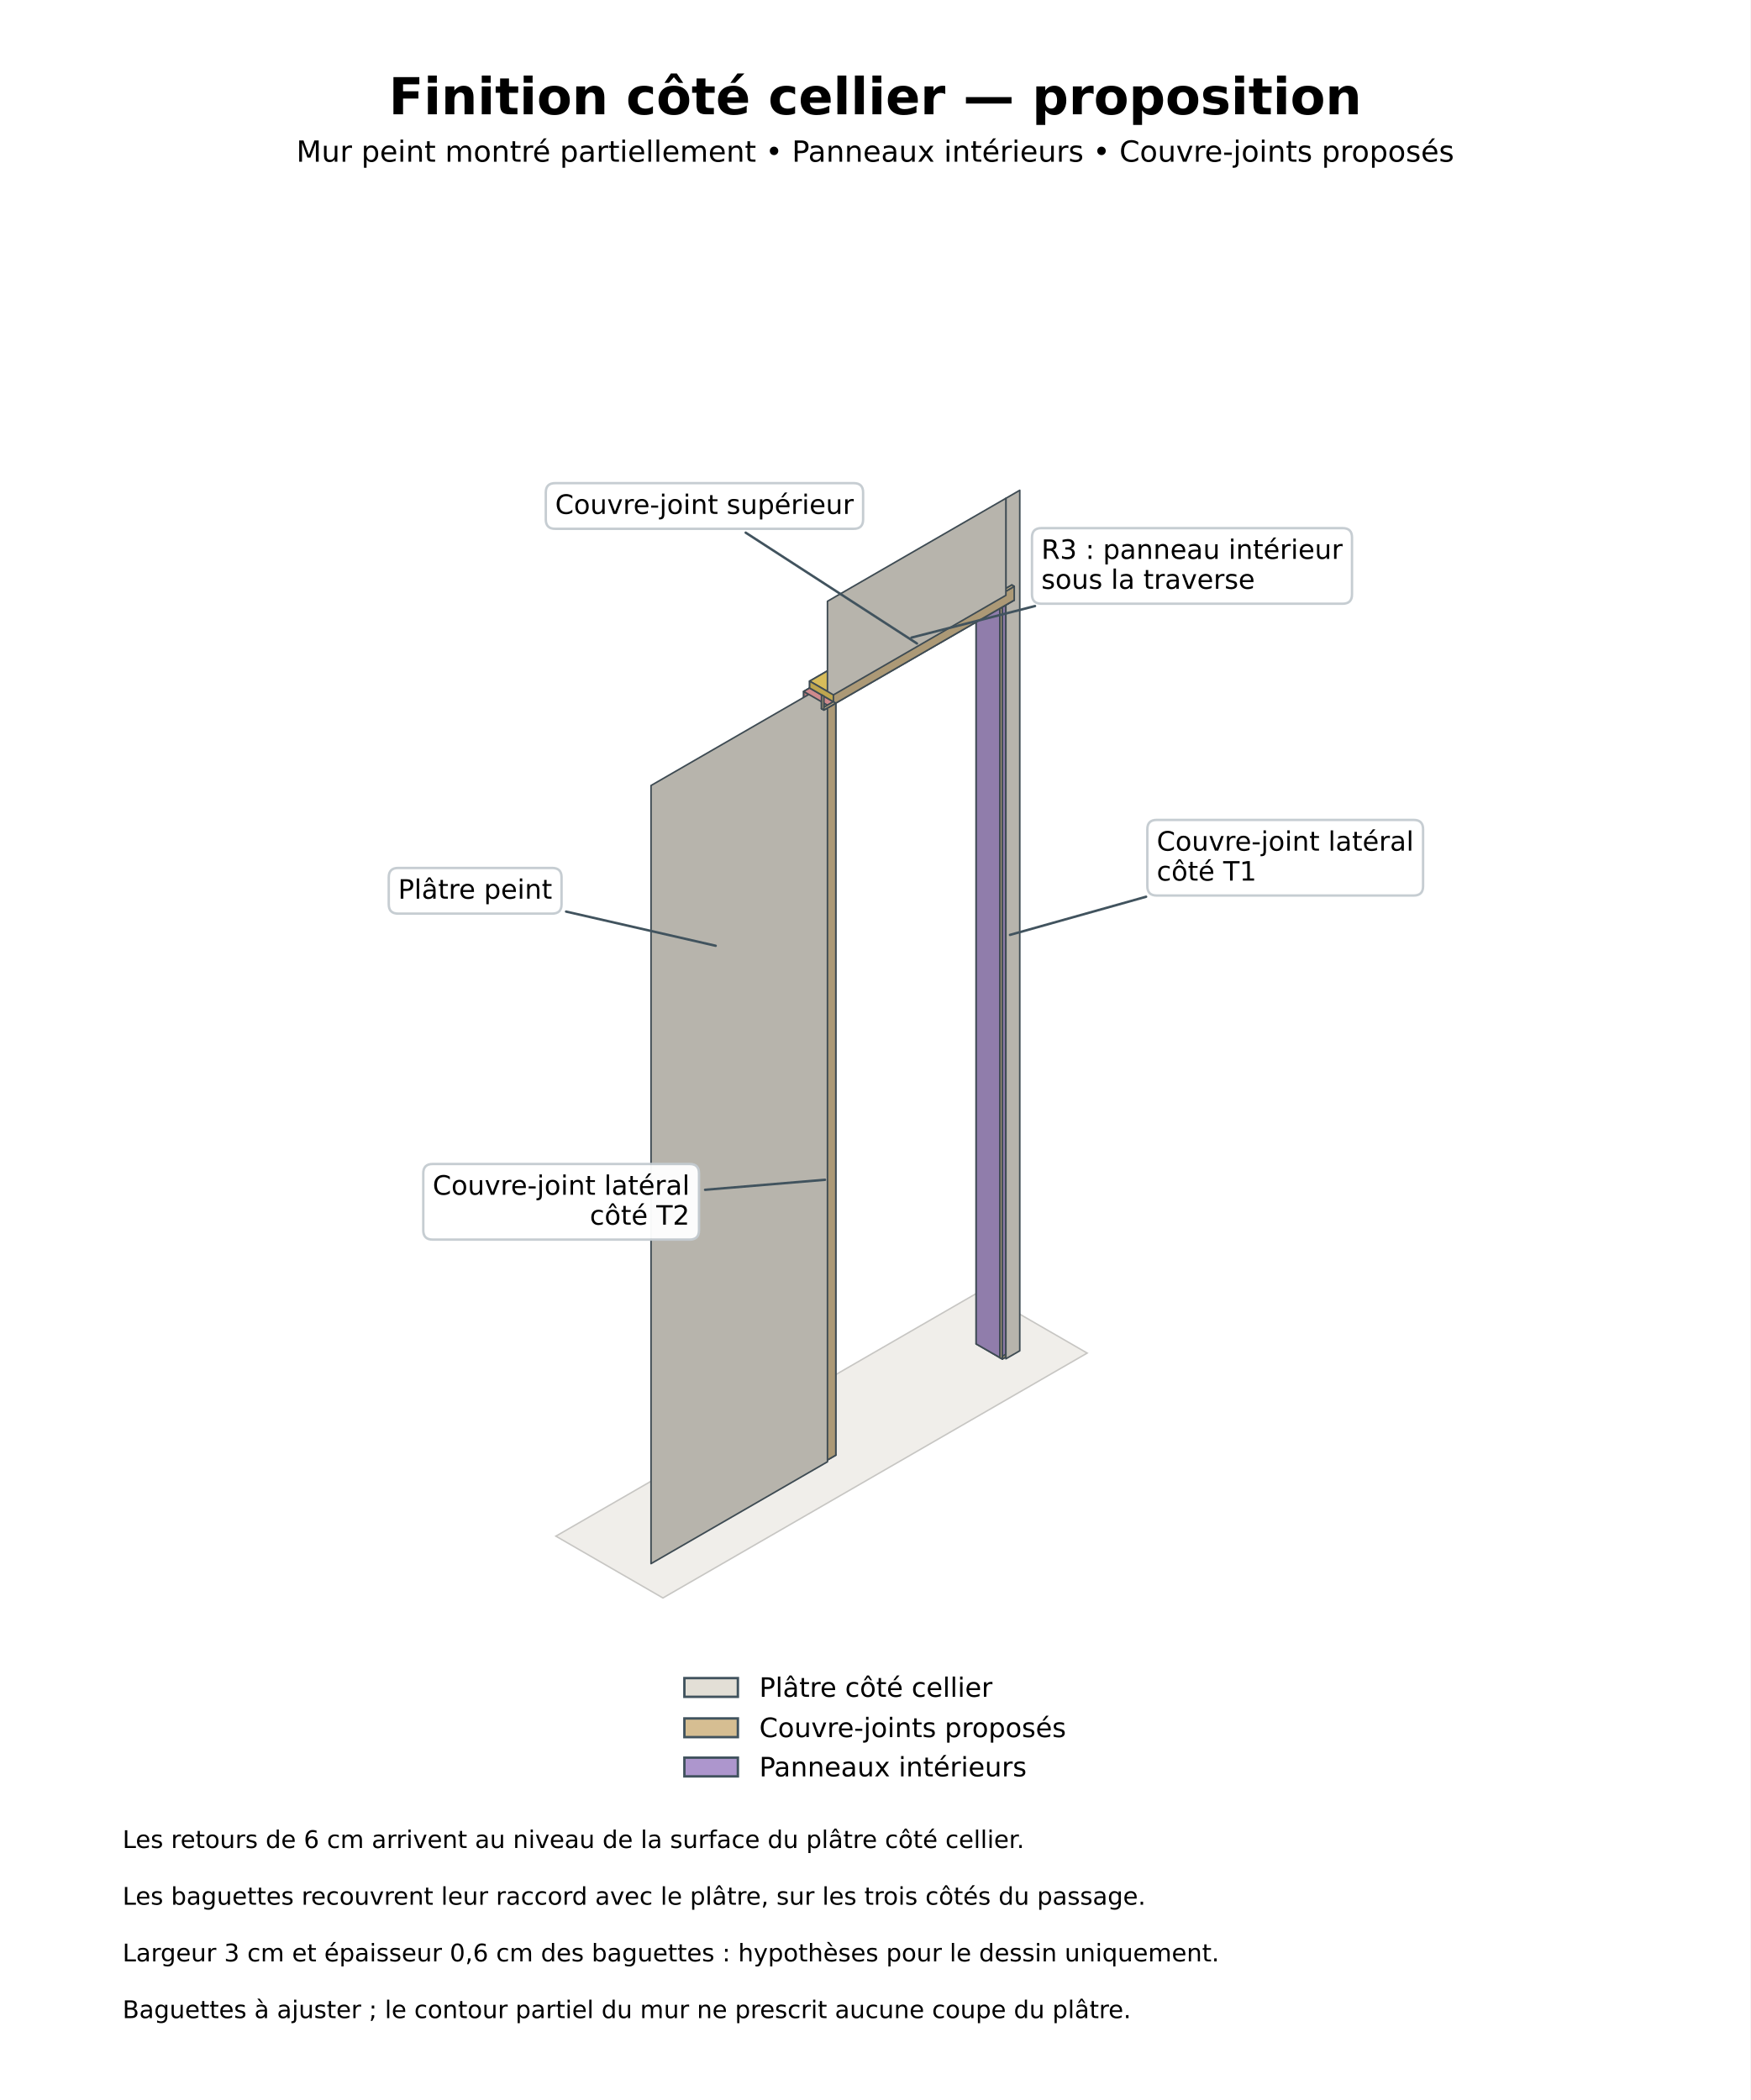
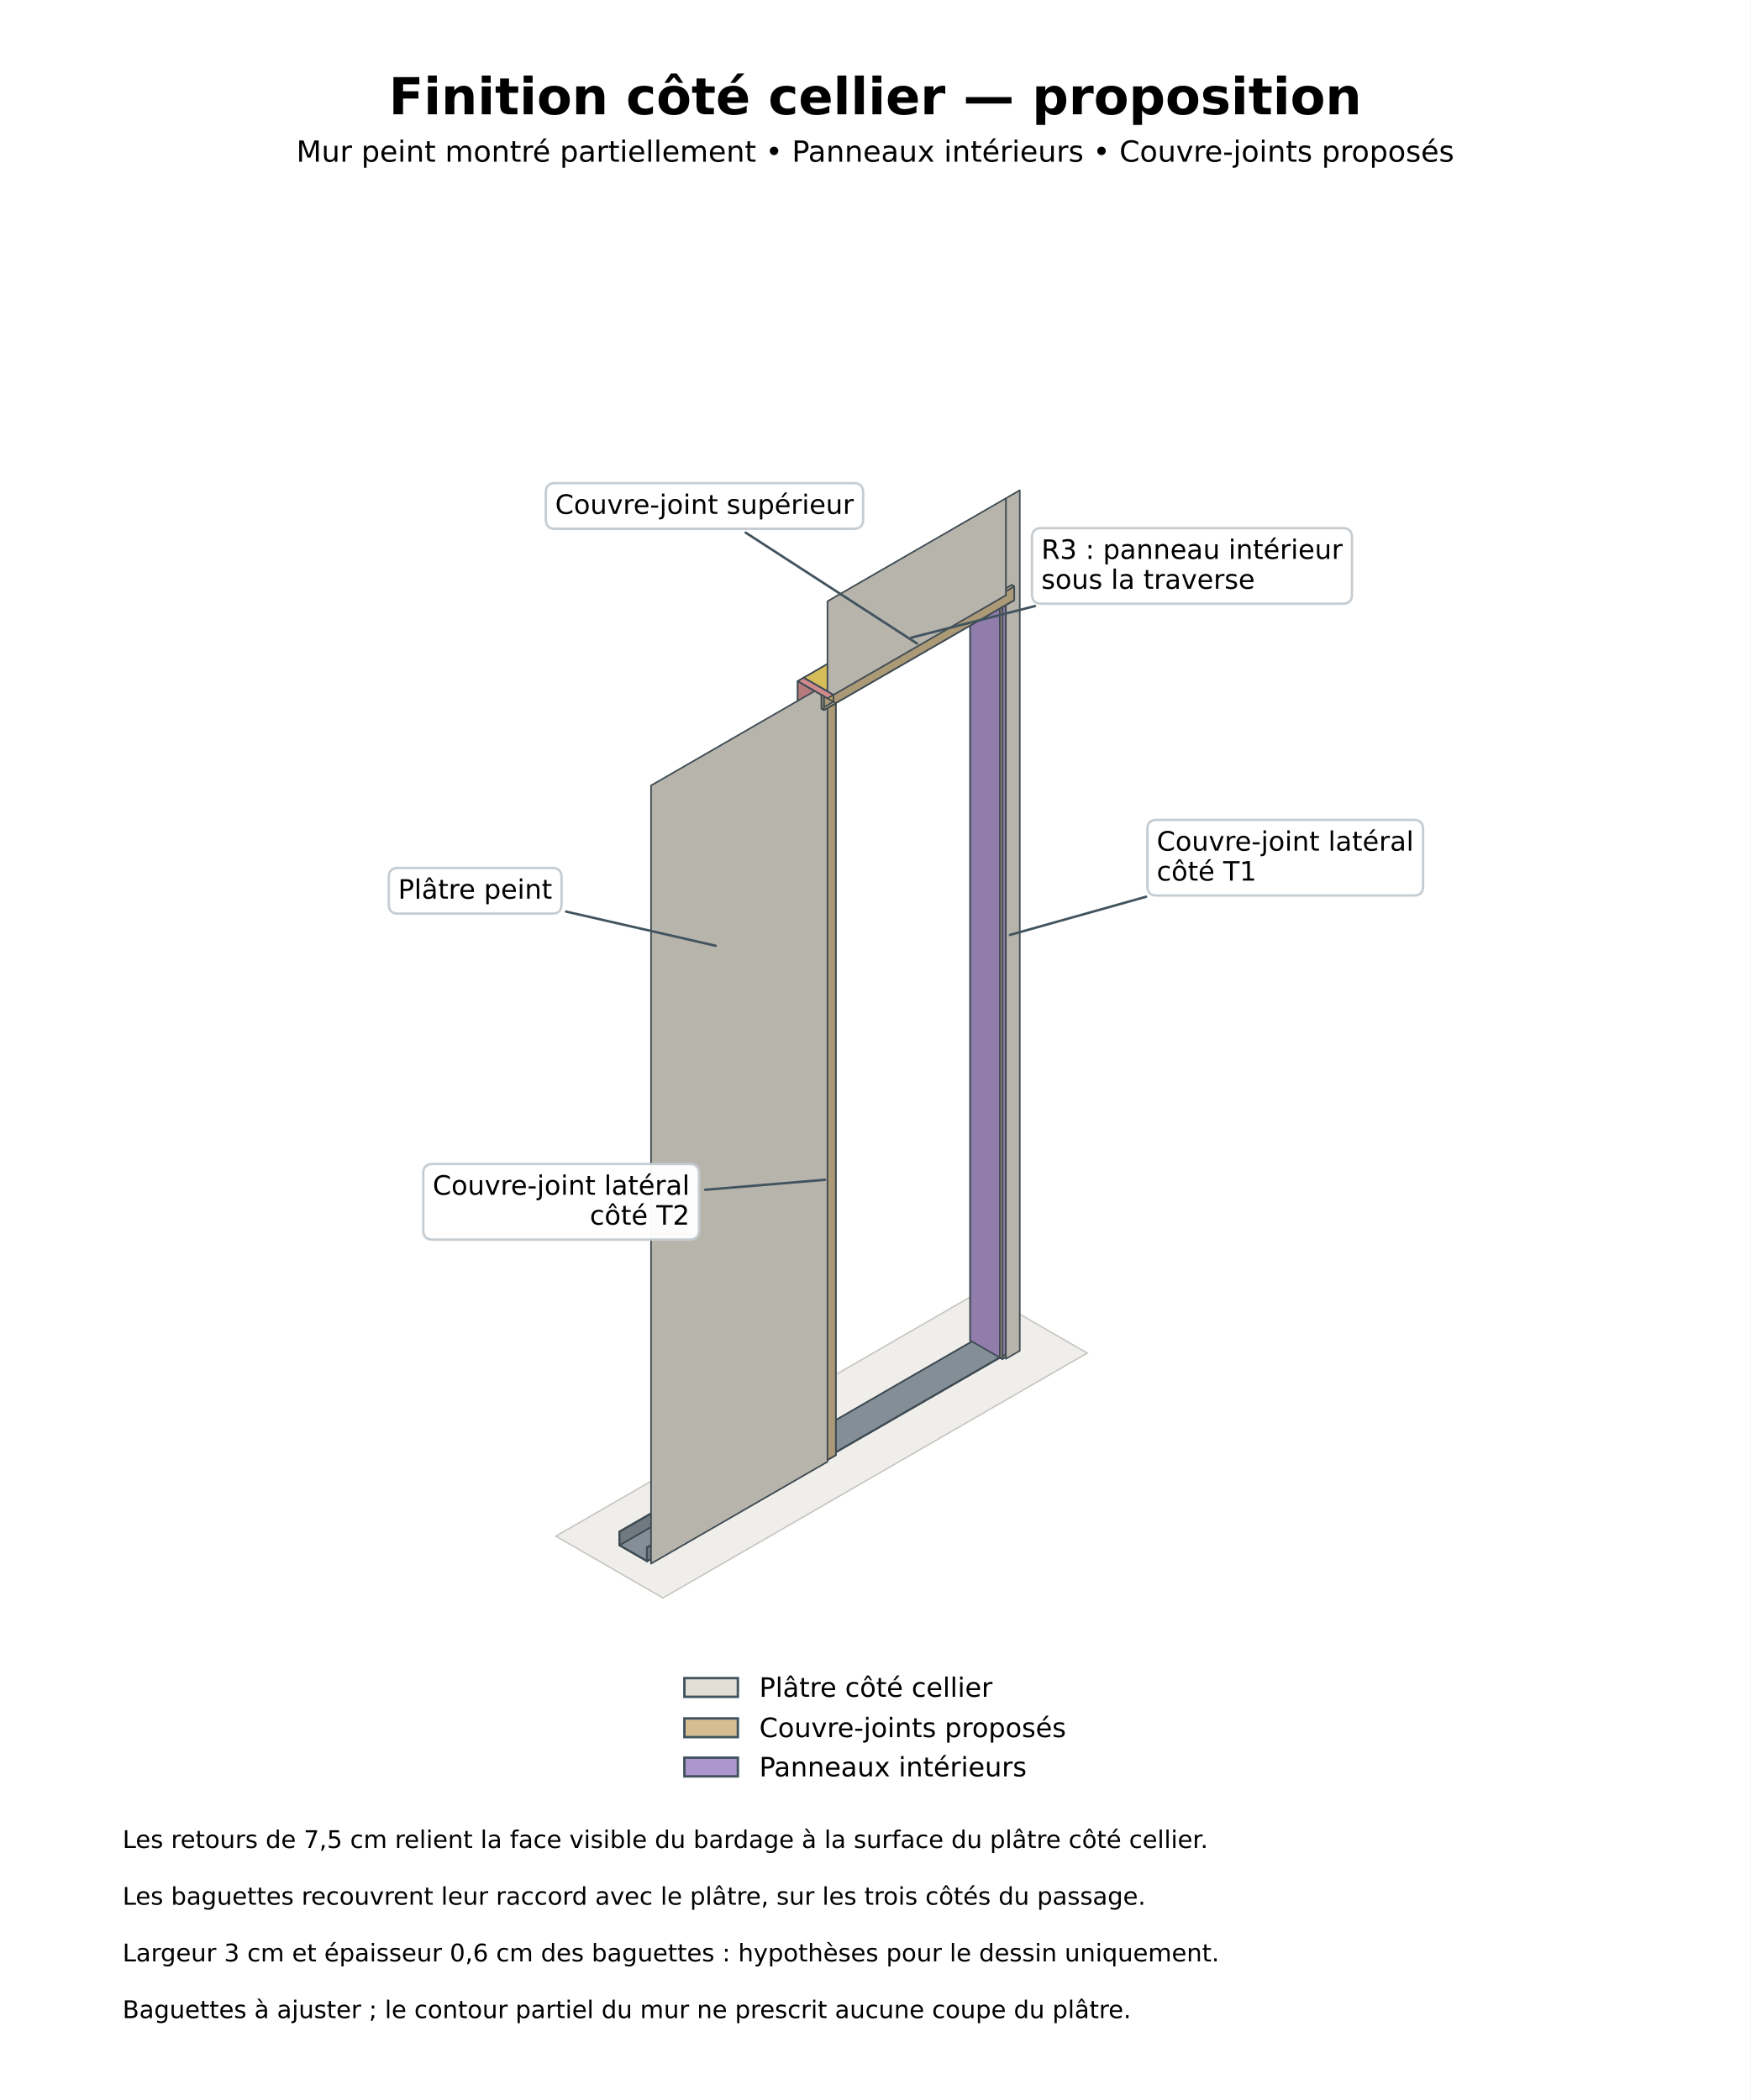
<svg xmlns="http://www.w3.org/2000/svg" width="720pt" height="864pt" viewBox="0 0 720 864" version="1.1">
  <defs>
    <style type="text/css">*{stroke-linejoin: round; stroke-linecap: butt}</style>
  </defs>
  <g id="figure_1">
    <g id="patch_1">
      <path d="M 0 864 L 720 864 L 720 0 L 0 0 z " style="fill: #ffffff" />
    </g>
    <g id="axes_1">
      <g id="patch_2">
-         <path d="M 228.641 632.023 L 272.675 657.446 L 447.182 556.695 L 403.147 531.272 z " clip-path="url(#paacd6c13da)" style="fill: #f0eeea; stroke: #c7c6c3; stroke-width: 0.6; stroke-linejoin: miter" />
+         <path d="M 228.641 632.023 L 272.675 657.446 L 447.182 556.695 L 403.147 531.272 z " clip-path="url(#p1d350a8603)" style="fill: #f0eeea; stroke: #c7c6c3; stroke-width: 0.6; stroke-linejoin: miter" />
      </g>
      <g id="patch_3">
-         <path d="M 401.516 552.929 L 403.963 551.516 L 413.748 557.166 L 411.302 558.578 z " clip-path="url(#paacd6c13da)" style="fill: #a48ec2; stroke: #3e4b53; stroke-width: 0.65" />
+         <path d="M 406.409 548.108 L 406.409 542.571 L 406.507 542.627 L 406.507 548.164 z " clip-path="url(#p1d350a8603)" style="fill: #757d85; stroke: #3e4b53; stroke-width: 0.65" />
      </g>
      <g id="patch_4">
-         <path d="M 411.302 558.578 L 416.194 555.753 L 417.173 556.318 L 412.28 559.143 z " clip-path="url(#paacd6c13da)" style="fill: #cab48a; stroke: #3e4b53; stroke-width: 0.65" />
+         <path d="M 400.701 551.403 L 406.409 548.108 L 406.507 548.164 L 400.799 551.46 z " clip-path="url(#p1d350a8603)" style="fill: #848e96; stroke: #3e4b53; stroke-width: 0.65" />
      </g>
      <g id="patch_5">
-         <path d="M 330.572 593.888 L 333.019 592.476 L 342.804 598.125 L 340.358 599.538 z " clip-path="url(#paacd6c13da)" style="fill: #cf8a8d; stroke: #3e4b53; stroke-width: 0.65" />
+         <path d="M 400.701 551.403 L 406.409 548.108 L 406.409 542.571 L 400.701 545.867 z " clip-path="url(#p1d350a8603)" style="fill: #717980; stroke: #3e4b53; stroke-width: 0.65" />
      </g>
      <g id="patch_6">
-         <path d="M 337.911 600.95 L 342.804 598.125 L 343.783 598.69 L 338.89 601.515 z " clip-path="url(#paacd6c13da)" style="fill: #cab48a; stroke: #3e4b53; stroke-width: 0.65" />
+         <path d="M 400.799 545.923 L 406.507 542.627 L 406.507 548.164 L 400.799 551.46 z " clip-path="url(#p1d350a8603)" style="fill: #717980; stroke: #3e4b53; stroke-width: 0.65" />
      </g>
      <g id="patch_7">
-         <path d="M 401.516 552.929 L 403.963 551.516 L 403.963 242.106 L 401.516 243.519 z " clip-path="url(#paacd6c13da)" style="fill: #8b79a5; stroke: #3e4b53; stroke-width: 0.65" />
+         <path d="M 406.409 548.221 L 406.409 548.108 L 417.825 554.699 L 417.825 554.812 z " clip-path="url(#p1d350a8603)" style="fill: #757d85; stroke: #3e4b53; stroke-width: 0.65" />
      </g>
      <g id="patch_8">
-         <path d="M 403.963 551.516 L 403.963 242.106 L 413.748 247.756 L 413.748 557.166 z " clip-path="url(#paacd6c13da)" style="fill: #907dab; stroke: #3e4b53; stroke-width: 0.65" />
+         <path d="M 406.409 542.571 L 400.701 545.867 L 400.799 545.923 L 406.507 542.627 z " clip-path="url(#p1d350a8603)" style="fill: #848e96; stroke: #3e4b53; stroke-width: 0.65" />
      </g>
      <g id="patch_9">
-         <path d="M 401.516 243.519 L 401.516 552.929 L 411.302 558.578 L 411.302 249.168 z " clip-path="url(#paacd6c13da)" style="fill: #907dab; stroke: #3e4b53; stroke-width: 0.65" />
+         <path d="M 400.701 545.867 L 400.701 551.403 L 400.799 551.46 L 400.799 545.923 z " clip-path="url(#p1d350a8603)" style="fill: #757d85; stroke: #3e4b53; stroke-width: 0.65" />
      </g>
      <g id="patch_10">
-         <path d="M 416.194 555.753 L 416.194 246.343 L 417.173 246.908 L 417.173 556.318 z " clip-path="url(#paacd6c13da)" style="fill: #b39f7a; stroke: #3e4b53; stroke-width: 0.65" />
+         <path d="M 417.728 554.642 L 417.728 549.106 L 417.825 549.162 L 417.825 554.699 z " clip-path="url(#p1d350a8603)" style="fill: #757d85; stroke: #3e4b53; stroke-width: 0.65" />
      </g>
      <g id="patch_11">
-         <path d="M 411.302 558.578 L 416.194 555.753 L 416.194 246.343 L 411.302 249.168 z " clip-path="url(#paacd6c13da)" style="fill: #ac9976; stroke: #3e4b53; stroke-width: 0.65" />
+         <path d="M 412.019 557.938 L 417.728 554.642 L 417.825 554.699 L 412.117 557.994 z " clip-path="url(#p1d350a8603)" style="fill: #848e96; stroke: #3e4b53; stroke-width: 0.65" />
      </g>
      <g id="patch_12">
-         <path d="M 412.28 249.733 L 417.173 246.908 L 417.173 556.318 L 412.28 559.143 z " clip-path="url(#paacd6c13da)" style="fill: #ac9976; stroke: #3e4b53; stroke-width: 0.65" />
+         <path d="M 399.07 551.516 L 401.516 550.104 L 413.748 557.166 L 411.302 558.578 z " clip-path="url(#p1d350a8603)" style="fill: #a48ec2; stroke: #3e4b53; stroke-width: 0.65" />
      </g>
      <g id="patch_13">
-         <path d="M 411.302 249.168 L 413.748 247.756 L 413.748 557.166 L 411.302 558.578 z " clip-path="url(#paacd6c13da)" style="fill: #8b79a5; stroke: #3e4b53; stroke-width: 0.65" />
+         <path d="M 412.019 557.938 L 417.728 554.642 L 417.728 549.106 L 412.019 552.401 z " clip-path="url(#p1d350a8603)" style="fill: #717980; stroke: #3e4b53; stroke-width: 0.65" />
      </g>
      <g id="patch_14">
-         <path d="M 411.302 249.168 L 411.302 558.578 L 412.28 559.143 L 412.28 249.733 z " clip-path="url(#paacd6c13da)" style="fill: #b39f7a; stroke: #3e4b53; stroke-width: 0.65" />
+         <path d="M 412.117 552.458 L 417.825 549.162 L 417.825 554.699 L 412.117 557.994 z " clip-path="url(#p1d350a8603)" style="fill: #717980; stroke: #3e4b53; stroke-width: 0.65" />
      </g>
      <g id="patch_15">
-         <path d="M 413.748 559.049 L 419.456 555.753 L 419.456 201.712 L 413.748 205.007 z " clip-path="url(#paacd6c13da)" style="fill: #b7b4ac; stroke: #3e4b53; stroke-width: 0.65" />
+         <path d="M 397.887 558.536 L 397.439 558.502 L 397.439 558.05 L 397.887 558.084 z " clip-path="url(#p1d350a8603)" style="fill: #363c43; stroke: #3e4b53; stroke-width: 0.65" />
      </g>
      <g id="patch_16">
-         <path d="M 330.572 593.888 L 333.019 592.476 L 333.019 283.066 L 330.572 284.478 z " clip-path="url(#paacd6c13da)" style="fill: #b07678; stroke: #3e4b53; stroke-width: 0.65" />
+         <path d="M 397.439 558.502 L 396.991 558.536 L 396.991 558.084 L 397.439 558.05 z " clip-path="url(#p1d350a8603)" style="fill: #32393f; stroke: #3e4b53; stroke-width: 0.65" />
      </g>
      <g id="patch_17">
-         <path d="M 333.019 592.476 L 333.019 283.066 L 342.804 288.715 L 342.804 598.125 z " clip-path="url(#paacd6c13da)" style="fill: #b77a7c; stroke: #3e4b53; stroke-width: 0.65" />
+         <path d="M 398.304 558.636 L 397.887 558.536 L 397.887 558.084 L 398.304 558.184 z " clip-path="url(#p1d350a8603)" style="fill: #384047; stroke: #3e4b53; stroke-width: 0.65" />
      </g>
      <g id="patch_18">
-         <path d="M 330.572 284.478 L 330.572 593.888 L 340.358 599.538 L 340.358 290.128 z " clip-path="url(#paacd6c13da)" style="fill: #b77a7c; stroke: #3e4b53; stroke-width: 0.65" />
+         <path d="M 396.991 558.536 L 396.574 558.636 L 396.574 558.184 L 396.991 558.084 z " clip-path="url(#p1d350a8603)" style="fill: #363c43; stroke: #3e4b53; stroke-width: 0.65" />
      </g>
      <g id="patch_19">
-         <path d="M 342.804 598.125 L 342.804 288.715 L 343.783 289.28 L 343.783 598.69 z " clip-path="url(#paacd6c13da)" style="fill: #b39f7a; stroke: #3e4b53; stroke-width: 0.65" />
+         <path d="M 398.662 558.795 L 398.304 558.636 L 398.304 558.184 L 398.662 558.343 z " clip-path="url(#p1d350a8603)" style="fill: #3b424a; stroke: #3e4b53; stroke-width: 0.65" />
      </g>
      <g id="patch_20">
-         <path d="M 340.358 290.128 L 342.804 288.715 L 342.804 598.125 L 340.358 599.538 z " clip-path="url(#paacd6c13da)" style="fill: #b07678; stroke: #3e4b53; stroke-width: 0.65" />
+         <path d="M 396.574 558.636 L 396.216 558.795 L 396.216 558.343 L 396.574 558.184 z " clip-path="url(#p1d350a8603)" style="fill: #394047; stroke: #3e4b53; stroke-width: 0.65" />
      </g>
      <g id="patch_21">
-         <path d="M 337.911 600.95 L 342.804 598.125 L 342.804 288.715 L 337.911 291.54 z " clip-path="url(#paacd6c13da)" style="fill: #ac9976; stroke: #3e4b53; stroke-width: 0.65" />
+         <path d="M 396.216 558.795 L 395.941 559.002 L 395.941 558.55 L 396.216 558.343 z " clip-path="url(#p1d350a8603)" style="fill: #3b434a; stroke: #3e4b53; stroke-width: 0.65" />
      </g>
      <g id="patch_22">
-         <path d="M 338.89 292.105 L 343.783 289.28 L 343.783 598.69 L 338.89 601.515 z " clip-path="url(#paacd6c13da)" style="fill: #ac9976; stroke: #3e4b53; stroke-width: 0.65" />
+         <path d="M 398.937 559.002 L 398.662 558.795 L 398.662 558.343 L 398.937 558.55 z " clip-path="url(#p1d350a8603)" style="fill: #3d454c; stroke: #3e4b53; stroke-width: 0.65" />
      </g>
      <g id="patch_23">
-         <path d="M 337.911 291.54 L 337.911 600.95 L 338.89 601.515 L 338.89 292.105 z " clip-path="url(#paacd6c13da)" style="fill: #b39f7a; stroke: #3e4b53; stroke-width: 0.65" />
+         <path d="M 417.728 549.106 L 412.019 552.401 L 412.117 552.458 L 417.825 549.162 z " clip-path="url(#p1d350a8603)" style="fill: #848e96; stroke: #3e4b53; stroke-width: 0.65" />
      </g>
      <g id="patch_24">
-         <path d="M 267.783 643.322 L 340.358 601.421 L 340.358 281.277 L 267.783 323.178 z " clip-path="url(#paacd6c13da)" style="fill: #b7b4ac; stroke: #3e4b53; stroke-width: 0.65" />
+         <path d="M 395.941 559.002 L 395.768 559.242 L 395.768 558.79 L 395.941 558.55 z " clip-path="url(#p1d350a8603)" style="fill: #3d454c; stroke: #3e4b53; stroke-width: 0.65" />
      </g>
      <g id="patch_25">
-         <path d="M 403.963 242.106 L 401.516 243.519 L 411.302 249.168 L 413.748 247.756 z " clip-path="url(#paacd6c13da)" style="fill: #a48ec2; stroke: #3e4b53; stroke-width: 0.65" />
+         <path d="M 399.11 559.242 L 398.937 559.002 L 398.937 558.55 L 399.11 558.79 z " clip-path="url(#p1d350a8603)" style="fill: #3e464e; stroke: #3e4b53; stroke-width: 0.65" />
      </g>
      <g id="patch_26">
-         <path d="M 401.516 243.519 L 401.516 240.694 L 411.302 246.343 L 411.302 249.168 z " clip-path="url(#paacd6c13da)" style="fill: #bea64f; stroke: #3e4b53; stroke-width: 0.65" />
+         <path d="M 412.019 552.401 L 412.019 557.938 L 412.117 557.994 L 412.117 552.458 z " clip-path="url(#p1d350a8603)" style="fill: #757d85; stroke: #3e4b53; stroke-width: 0.65" />
      </g>
      <g id="patch_27">
-         <path d="M 416.194 246.343 L 411.302 249.168 L 412.28 249.733 L 417.173 246.908 z " clip-path="url(#paacd6c13da)" style="fill: #cab48a; stroke: #3e4b53; stroke-width: 0.65" />
+         <path d="M 395.768 559.242 L 395.709 559.501 L 395.709 559.049 L 395.768 558.79 z " clip-path="url(#p1d350a8603)" style="fill: #3e464e; stroke: #3e4b53; stroke-width: 0.65" />
      </g>
      <g id="patch_28">
-         <path d="M 416.194 246.343 L 416.194 240.694 L 417.173 241.259 L 417.173 246.908 z " clip-path="url(#paacd6c13da)" style="fill: #b39f7a; stroke: #3e4b53; stroke-width: 0.65" />
+         <path d="M 399.169 559.501 L 399.11 559.242 L 399.11 558.79 L 399.169 559.049 z " clip-path="url(#p1d350a8603)" style="fill: #3f474e; stroke: #3e4b53; stroke-width: 0.65" />
      </g>
      <g id="patch_29">
-         <path d="M 333.019 283.066 L 401.516 243.519 L 401.516 240.694 L 333.019 280.241 z " clip-path="url(#paacd6c13da)" style="fill: #b7a04c; stroke: #3e4b53; stroke-width: 0.65" />
+         <path d="M 398.304 560.366 L 397.887 560.466 L 397.439 560.5 L 396.991 560.466 L 396.574 560.366 L 396.216 560.207 L 395.941 560 L 395.768 559.759 L 395.709 559.501 L 395.768 559.242 L 395.941 559.002 L 396.216 558.795 L 396.574 558.636 L 396.991 558.536 L 397.439 558.502 L 397.887 558.536 L 398.304 558.636 L 398.662 558.795 L 398.937 559.002 L 399.11 559.242 L 399.169 559.501 L 399.11 559.759 L 398.937 560 L 398.662 560.207 z " clip-path="url(#p1d350a8603)" style="fill: #444d55; stroke: #3e4b53; stroke-width: 0.65" />
      </g>
      <g id="patch_30">
-         <path d="M 333.019 283.066 L 401.516 243.519 L 411.302 249.168 L 342.804 288.715 z " clip-path="url(#paacd6c13da)" style="fill: #d7bc5a; stroke: #3e4b53; stroke-width: 0.65" />
+         <path d="M 398.662 559.755 L 398.937 559.548 L 399.11 559.307 L 399.169 559.049 L 399.11 558.79 L 398.937 558.55 L 398.662 558.343 L 398.304 558.184 L 397.887 558.084 L 397.439 558.05 L 396.991 558.084 L 396.574 558.184 L 396.216 558.343 L 395.941 558.55 L 395.768 558.79 L 395.709 559.049 L 395.768 559.307 L 395.941 559.548 L 396.216 559.755 L 396.574 559.914 L 396.991 560.014 L 397.439 560.048 L 397.887 560.014 L 398.304 559.914 z " clip-path="url(#p1d350a8603)" style="fill: #444d55; stroke: #3e4b53; stroke-width: 0.65" />
      </g>
      <g id="patch_31">
-         <path d="M 401.516 240.694 L 333.019 280.241 L 342.804 285.891 L 411.302 246.343 z " clip-path="url(#paacd6c13da)" style="fill: #d7bc5a; stroke: #3e4b53; stroke-width: 0.65" />
+         <path d="M 395.709 559.501 L 395.768 559.759 L 395.768 559.307 L 395.709 559.049 z " clip-path="url(#p1d350a8603)" style="fill: #3f474e; stroke: #3e4b53; stroke-width: 0.65" />
      </g>
      <g id="patch_32">
-         <path d="M 337.911 291.54 L 416.194 246.343 L 417.173 246.908 L 338.89 292.105 z " clip-path="url(#paacd6c13da)" style="fill: #cab48a; stroke: #3e4b53; stroke-width: 0.65" />
+         <path d="M 399.11 559.759 L 399.169 559.501 L 399.169 559.049 L 399.11 559.307 z " clip-path="url(#p1d350a8603)" style="fill: #3e464e; stroke: #3e4b53; stroke-width: 0.65" />
      </g>
      <g id="patch_33">
-         <path d="M 342.804 285.891 L 411.302 246.343 L 411.302 249.168 L 342.804 288.715 z " clip-path="url(#paacd6c13da)" style="fill: #b7a04c; stroke: #3e4b53; stroke-width: 0.65" />
+         <path d="M 395.768 559.759 L 395.941 560 L 395.941 559.548 L 395.768 559.307 z " clip-path="url(#p1d350a8603)" style="fill: #3e464e; stroke: #3e4b53; stroke-width: 0.65" />
      </g>
      <g id="patch_34">
-         <path d="M 337.911 291.54 L 416.194 246.343 L 416.194 240.694 L 337.911 285.891 z " clip-path="url(#paacd6c13da)" style="fill: #ac9976; stroke: #3e4b53; stroke-width: 0.65" />
+         <path d="M 398.937 560 L 399.11 559.759 L 399.11 559.307 L 398.937 559.548 z " clip-path="url(#p1d350a8603)" style="fill: #3d454c; stroke: #3e4b53; stroke-width: 0.65" />
      </g>
      <g id="patch_35">
-         <path d="M 338.89 286.456 L 417.173 241.259 L 417.173 246.908 L 338.89 292.105 z " clip-path="url(#paacd6c13da)" style="fill: #ac9976; stroke: #3e4b53; stroke-width: 0.65" />
+         <path d="M 411.302 558.578 L 416.194 555.753 L 417.173 556.318 L 412.28 559.143 z " clip-path="url(#p1d350a8603)" style="fill: #cab48a; stroke: #3e4b53; stroke-width: 0.65" />
      </g>
      <g id="patch_36">
-         <path d="M 416.194 240.694 L 337.911 285.891 L 338.89 286.456 L 417.173 241.259 z " clip-path="url(#paacd6c13da)" style="fill: #cab48a; stroke: #3e4b53; stroke-width: 0.65" />
+         <path d="M 398.662 560.207 L 398.937 560 L 398.937 559.548 L 398.662 559.755 z " clip-path="url(#p1d350a8603)" style="fill: #3b434a; stroke: #3e4b53; stroke-width: 0.65" />
      </g>
      <g id="patch_37">
-         <path d="M 340.358 287.303 L 413.748 244.931 L 413.748 205.007 L 340.358 247.379 z " clip-path="url(#paacd6c13da)" style="fill: #b7b4ac; stroke: #3e4b53; stroke-width: 0.65" />
+         <path d="M 395.941 560 L 396.216 560.207 L 396.216 559.755 L 395.941 559.548 z " clip-path="url(#p1d350a8603)" style="fill: #3d454c; stroke: #3e4b53; stroke-width: 0.65" />
      </g>
      <g id="patch_38">
-         <path d="M 333.019 283.066 L 330.572 284.478 L 340.358 290.128 L 342.804 288.715 z " clip-path="url(#paacd6c13da)" style="fill: #cf8a8d; stroke: #3e4b53; stroke-width: 0.65" />
+         <path d="M 398.304 560.366 L 398.662 560.207 L 398.662 559.755 L 398.304 559.914 z " clip-path="url(#p1d350a8603)" style="fill: #394047; stroke: #3e4b53; stroke-width: 0.65" />
      </g>
      <g id="patch_39">
-         <path d="M 333.019 280.241 L 333.019 283.066 L 342.804 288.715 L 342.804 285.891 z " clip-path="url(#paacd6c13da)" style="fill: #bea64f; stroke: #3e4b53; stroke-width: 0.65" />
+         <path d="M 396.216 560.207 L 396.574 560.366 L 396.574 559.914 L 396.216 559.755 z " clip-path="url(#p1d350a8603)" style="fill: #3b424a; stroke: #3e4b53; stroke-width: 0.65" />
      </g>
      <g id="patch_40">
-         <path d="M 342.804 288.715 L 337.911 291.54 L 338.89 292.105 L 343.783 289.28 z " clip-path="url(#paacd6c13da)" style="fill: #cab48a; stroke: #3e4b53; stroke-width: 0.65" />
+         <path d="M 396.574 560.366 L 396.991 560.466 L 396.991 560.014 L 396.574 559.914 z " clip-path="url(#p1d350a8603)" style="fill: #384047; stroke: #3e4b53; stroke-width: 0.65" />
      </g>
      <g id="patch_41">
-         <path d="M 337.911 285.891 L 337.911 291.54 L 338.89 292.105 L 338.89 286.456 z " clip-path="url(#paacd6c13da)" style="fill: #b39f7a; stroke: #3e4b53; stroke-width: 0.65" />
+         <path d="M 397.887 560.466 L 398.304 560.366 L 398.304 559.914 L 397.887 560.014 z " clip-path="url(#p1d350a8603)" style="fill: #363c43; stroke: #3e4b53; stroke-width: 0.65" />
      </g>
      <g id="patch_42">
+         <path d="M 397.439 560.5 L 397.887 560.466 L 397.887 560.014 L 397.439 560.048 z " clip-path="url(#p1d350a8603)" style="fill: #32393f; stroke: #3e4b53; stroke-width: 0.65" />
+       </g>
+       <g id="patch_43">
+         <path d="M 396.991 560.466 L 397.439 560.5 L 397.439 560.048 L 396.991 560.014 z " clip-path="url(#p1d350a8603)" style="fill: #363c43; stroke: #3e4b53; stroke-width: 0.65" />
+       </g>
+       <g id="patch_44">
+         <path d="M 254.735 635.789 L 406.409 548.221 L 406.409 548.108 L 254.735 635.676 z " clip-path="url(#p1d350a8603)" style="fill: #717980; stroke: #3e4b53; stroke-width: 0.65" />
+       </g>
+       <g id="patch_45">
+         <path d="M 254.735 635.789 L 406.409 548.221 L 417.825 554.812 L 266.152 642.381 z " clip-path="url(#p1d350a8603)" style="fill: #848e96; stroke: #3e4b53; stroke-width: 0.65" />
+       </g>
+       <g id="patch_46">
+         <path d="M 406.409 548.108 L 254.735 635.676 L 266.152 642.268 L 417.825 554.699 z " clip-path="url(#p1d350a8603)" style="fill: #848e96; stroke: #3e4b53; stroke-width: 0.65" />
+       </g>
+       <g id="patch_47">
+         <path d="M 327.31 593.775 L 327.31 588.239 L 327.408 588.295 L 327.408 593.832 z " clip-path="url(#p1d350a8603)" style="fill: #757d85; stroke: #3e4b53; stroke-width: 0.65" />
+       </g>
+       <g id="patch_48">
+         <path d="M 328.126 592.476 L 330.572 591.063 L 342.804 598.125 L 340.358 599.538 z " clip-path="url(#p1d350a8603)" style="fill: #cf8a8d; stroke: #3e4b53; stroke-width: 0.65" />
+       </g>
+       <g id="patch_49">
+         <path d="M 266.152 642.268 L 417.825 554.699 L 417.825 554.812 L 266.152 642.381 z " clip-path="url(#p1d350a8603)" style="fill: #717980; stroke: #3e4b53; stroke-width: 0.65" />
+       </g>
+       <g id="patch_50">
+         <path d="M 338.629 600.31 L 338.629 594.773 L 338.727 594.83 L 338.727 600.366 z " clip-path="url(#p1d350a8603)" style="fill: #757d85; stroke: #3e4b53; stroke-width: 0.65" />
+       </g>
+       <g id="patch_51">
+         <path d="M 337.911 600.95 L 342.804 598.125 L 343.783 598.69 L 338.89 601.515 z " clip-path="url(#p1d350a8603)" style="fill: #cab48a; stroke: #3e4b53; stroke-width: 0.65" />
+       </g>
+       <g id="patch_52">
+         <path d="M 254.735 635.676 L 327.31 593.775 L 327.408 593.832 L 254.833 635.733 z " clip-path="url(#p1d350a8603)" style="fill: #848e96; stroke: #3e4b53; stroke-width: 0.65" />
+       </g>
+       <g id="patch_53">
+         <path d="M 254.735 635.676 L 327.31 593.775 L 327.31 588.239 L 254.735 630.14 z " clip-path="url(#p1d350a8603)" style="fill: #717980; stroke: #3e4b53; stroke-width: 0.65" />
+       </g>
+       <g id="patch_54">
+         <path d="M 254.833 630.196 L 327.408 588.295 L 327.408 593.832 L 254.833 635.733 z " clip-path="url(#p1d350a8603)" style="fill: #717980; stroke: #3e4b53; stroke-width: 0.65" />
+       </g>
+       <g id="patch_55">
+         <path d="M 327.31 588.239 L 254.735 630.14 L 254.833 630.196 L 327.408 588.295 z " clip-path="url(#p1d350a8603)" style="fill: #848e96; stroke: #3e4b53; stroke-width: 0.65" />
+       </g>
+       <g id="patch_56">
+         <path d="M 266.054 642.211 L 338.629 600.31 L 338.727 600.366 L 266.152 642.268 z " clip-path="url(#p1d350a8603)" style="fill: #848e96; stroke: #3e4b53; stroke-width: 0.65" />
+       </g>
+       <g id="patch_57">
+         <path d="M 266.054 642.211 L 338.629 600.31 L 338.629 594.773 L 266.054 636.674 z " clip-path="url(#p1d350a8603)" style="fill: #717980; stroke: #3e4b53; stroke-width: 0.65" />
+       </g>
+       <g id="patch_58">
+         <path d="M 266.152 636.731 L 338.727 594.83 L 338.727 600.366 L 266.152 642.268 z " clip-path="url(#p1d350a8603)" style="fill: #717980; stroke: #3e4b53; stroke-width: 0.65" />
+       </g>
+       <g id="patch_59">
+         <path d="M 338.629 594.773 L 266.054 636.674 L 266.152 636.731 L 338.727 594.83 z " clip-path="url(#p1d350a8603)" style="fill: #848e96; stroke: #3e4b53; stroke-width: 0.65" />
+       </g>
+       <g id="patch_60">
+         <path d="M 399.07 551.516 L 401.516 550.104 L 401.516 237.869 L 399.07 239.281 z " clip-path="url(#p1d350a8603)" style="fill: #8b79a5; stroke: #3e4b53; stroke-width: 0.65" />
+       </g>
+       <g id="patch_61">
+         <path d="M 401.516 550.104 L 401.516 237.869 L 413.748 244.931 L 413.748 557.166 z " clip-path="url(#p1d350a8603)" style="fill: #907dab; stroke: #3e4b53; stroke-width: 0.65" />
+       </g>
+       <g id="patch_62">
+         <path d="M 399.07 239.281 L 399.07 551.516 L 411.302 558.578 L 411.302 246.343 z " clip-path="url(#p1d350a8603)" style="fill: #907dab; stroke: #3e4b53; stroke-width: 0.65" />
+       </g>
+       <g id="patch_63">
+         <path d="M 416.194 555.753 L 416.194 246.343 L 417.173 246.908 L 417.173 556.318 z " clip-path="url(#p1d350a8603)" style="fill: #b39f7a; stroke: #3e4b53; stroke-width: 0.65" />
+       </g>
+       <g id="patch_64">
+         <path d="M 254.735 630.14 L 254.735 635.676 L 254.833 635.733 L 254.833 630.196 z " clip-path="url(#p1d350a8603)" style="fill: #757d85; stroke: #3e4b53; stroke-width: 0.65" />
+       </g>
+       <g id="patch_65">
+         <path d="M 411.302 558.578 L 416.194 555.753 L 416.194 246.343 L 411.302 249.168 z " clip-path="url(#p1d350a8603)" style="fill: #ac9976; stroke: #3e4b53; stroke-width: 0.65" />
+       </g>
+       <g id="patch_66">
+         <path d="M 412.28 249.733 L 417.173 246.908 L 417.173 556.318 L 412.28 559.143 z " clip-path="url(#p1d350a8603)" style="fill: #ac9976; stroke: #3e4b53; stroke-width: 0.65" />
+       </g>
+       <g id="patch_67">
+         <path d="M 411.302 246.343 L 413.748 244.931 L 413.748 557.166 L 411.302 558.578 z " clip-path="url(#p1d350a8603)" style="fill: #8b79a5; stroke: #3e4b53; stroke-width: 0.65" />
+       </g>
+       <g id="patch_68">
+         <path d="M 411.302 249.168 L 411.302 558.578 L 412.28 559.143 L 412.28 249.733 z " clip-path="url(#p1d350a8603)" style="fill: #b39f7a; stroke: #3e4b53; stroke-width: 0.65" />
+       </g>
+       <g id="patch_69">
+         <path d="M 254.735 635.676 L 254.735 635.789 L 266.152 642.381 L 266.152 642.268 z " clip-path="url(#p1d350a8603)" style="fill: #757d85; stroke: #3e4b53; stroke-width: 0.65" />
+       </g>
+       <g id="patch_70">
+         <path d="M 266.054 636.674 L 266.054 642.211 L 266.152 642.268 L 266.152 636.731 z " clip-path="url(#p1d350a8603)" style="fill: #757d85; stroke: #3e4b53; stroke-width: 0.65" />
+       </g>
+       <g id="patch_71">
+         <path d="M 413.748 559.049 L 419.456 555.753 L 419.456 201.712 L 413.748 205.007 z " clip-path="url(#p1d350a8603)" style="fill: #b7b4ac; stroke: #3e4b53; stroke-width: 0.65" />
+       </g>
+       <g id="patch_72">
+         <path d="M 328.126 592.476 L 330.572 591.063 L 330.572 278.829 L 328.126 280.241 z " clip-path="url(#p1d350a8603)" style="fill: #b07678; stroke: #3e4b53; stroke-width: 0.65" />
+       </g>
+       <g id="patch_73">
+         <path d="M 330.572 591.063 L 330.572 278.829 L 342.804 285.891 L 342.804 598.125 z " clip-path="url(#p1d350a8603)" style="fill: #b77a7c; stroke: #3e4b53; stroke-width: 0.65" />
+       </g>
+       <g id="patch_74">
+         <path d="M 328.126 280.241 L 328.126 592.476 L 340.358 599.538 L 340.358 287.303 z " clip-path="url(#p1d350a8603)" style="fill: #b77a7c; stroke: #3e4b53; stroke-width: 0.65" />
+       </g>
+       <g id="patch_75">
+         <path d="M 342.804 598.125 L 342.804 288.715 L 343.783 289.28 L 343.783 598.69 z " clip-path="url(#p1d350a8603)" style="fill: #b39f7a; stroke: #3e4b53; stroke-width: 0.65" />
+       </g>
+       <g id="patch_76">
+         <path d="M 340.358 287.303 L 342.804 285.891 L 342.804 598.125 L 340.358 599.538 z " clip-path="url(#p1d350a8603)" style="fill: #b07678; stroke: #3e4b53; stroke-width: 0.65" />
+       </g>
+       <g id="patch_77">
+         <path d="M 337.911 600.95 L 342.804 598.125 L 342.804 288.715 L 337.911 291.54 z " clip-path="url(#p1d350a8603)" style="fill: #ac9976; stroke: #3e4b53; stroke-width: 0.65" />
+       </g>
+       <g id="patch_78">
+         <path d="M 338.89 292.105 L 343.783 289.28 L 343.783 598.69 L 338.89 601.515 z " clip-path="url(#p1d350a8603)" style="fill: #ac9976; stroke: #3e4b53; stroke-width: 0.65" />
+       </g>
+       <g id="patch_79">
+         <path d="M 337.911 291.54 L 337.911 600.95 L 338.89 601.515 L 338.89 292.105 z " clip-path="url(#p1d350a8603)" style="fill: #b39f7a; stroke: #3e4b53; stroke-width: 0.65" />
+       </g>
+       <g id="patch_80">
+         <path d="M 267.783 643.322 L 340.358 601.421 L 340.358 281.277 L 267.783 323.178 z " clip-path="url(#p1d350a8603)" style="fill: #b7b4ac; stroke: #3e4b53; stroke-width: 0.65" />
+       </g>
+       <g id="patch_81">
+         <path d="M 401.516 237.869 L 399.07 239.281 L 411.302 246.343 L 413.748 244.931 z " clip-path="url(#p1d350a8603)" style="fill: #a48ec2; stroke: #3e4b53; stroke-width: 0.65" />
+       </g>
+       <g id="patch_82">
+         <path d="M 399.07 242.106 L 399.07 239.281 L 411.302 246.343 L 411.302 249.168 z " clip-path="url(#p1d350a8603)" style="fill: #bea64f; stroke: #3e4b53; stroke-width: 0.65" />
+       </g>
+       <g id="patch_83">
+         <path d="M 416.194 246.343 L 411.302 249.168 L 412.28 249.733 L 417.173 246.908 z " clip-path="url(#p1d350a8603)" style="fill: #cab48a; stroke: #3e4b53; stroke-width: 0.65" />
+       </g>
+       <g id="patch_84">
+         <path d="M 416.194 246.343 L 416.194 240.694 L 417.173 241.259 L 417.173 246.908 z " clip-path="url(#p1d350a8603)" style="fill: #b39f7a; stroke: #3e4b53; stroke-width: 0.65" />
+       </g>
+       <g id="patch_85">
+         <path d="M 330.572 281.653 L 399.07 242.106 L 399.07 239.281 L 330.572 278.829 z " clip-path="url(#p1d350a8603)" style="fill: #b7a04c; stroke: #3e4b53; stroke-width: 0.65" />
+       </g>
+       <g id="patch_86">
+         <path d="M 330.572 281.653 L 399.07 242.106 L 411.302 249.168 L 342.804 288.715 z " clip-path="url(#p1d350a8603)" style="fill: #d7bc5a; stroke: #3e4b53; stroke-width: 0.65" />
+       </g>
+       <g id="patch_87">
+         <path d="M 399.07 239.281 L 330.572 278.829 L 342.804 285.891 L 411.302 246.343 z " clip-path="url(#p1d350a8603)" style="fill: #d7bc5a; stroke: #3e4b53; stroke-width: 0.65" />
+       </g>
+       <g id="patch_88">
+         <path d="M 337.911 291.54 L 416.194 246.343 L 417.173 246.908 L 338.89 292.105 z " clip-path="url(#p1d350a8603)" style="fill: #cab48a; stroke: #3e4b53; stroke-width: 0.65" />
+       </g>
+       <g id="patch_89">
+         <path d="M 342.804 285.891 L 411.302 246.343 L 411.302 249.168 L 342.804 288.715 z " clip-path="url(#p1d350a8603)" style="fill: #b7a04c; stroke: #3e4b53; stroke-width: 0.65" />
+       </g>
+       <g id="patch_90">
+         <path d="M 337.911 291.54 L 416.194 246.343 L 416.194 240.694 L 337.911 285.891 z " clip-path="url(#p1d350a8603)" style="fill: #ac9976; stroke: #3e4b53; stroke-width: 0.65" />
+       </g>
+       <g id="patch_91">
+         <path d="M 338.89 286.456 L 417.173 241.259 L 417.173 246.908 L 338.89 292.105 z " clip-path="url(#p1d350a8603)" style="fill: #ac9976; stroke: #3e4b53; stroke-width: 0.65" />
+       </g>
+       <g id="patch_92">
+         <path d="M 416.194 240.694 L 337.911 285.891 L 338.89 286.456 L 417.173 241.259 z " clip-path="url(#p1d350a8603)" style="fill: #cab48a; stroke: #3e4b53; stroke-width: 0.65" />
+       </g>
+       <g id="patch_93">
+         <path d="M 340.358 287.303 L 413.748 244.931 L 413.748 205.007 L 340.358 247.379 z " clip-path="url(#p1d350a8603)" style="fill: #b7b4ac; stroke: #3e4b53; stroke-width: 0.65" />
+       </g>
+       <g id="patch_94">
+         <path d="M 330.572 278.829 L 330.572 281.653 L 342.804 288.715 L 342.804 285.891 z " clip-path="url(#p1d350a8603)" style="fill: #bea64f; stroke: #3e4b53; stroke-width: 0.65" />
+       </g>
+       <g id="patch_95">
+         <path d="M 330.572 278.829 L 328.126 280.241 L 340.358 287.303 L 342.804 285.891 z " clip-path="url(#p1d350a8603)" style="fill: #cf8a8d; stroke: #3e4b53; stroke-width: 0.65" />
+       </g>
+       <g id="patch_96">
+         <path d="M 342.804 288.715 L 337.911 291.54 L 338.89 292.105 L 343.783 289.28 z " clip-path="url(#p1d350a8603)" style="fill: #cab48a; stroke: #3e4b53; stroke-width: 0.65" />
+       </g>
+       <g id="patch_97">
+         <path d="M 337.911 285.891 L 337.911 291.54 L 338.89 292.105 L 338.89 286.456 z " clip-path="url(#p1d350a8603)" style="fill: #b39f7a; stroke: #3e4b53; stroke-width: 0.65" />
+       </g>
+       <g id="patch_98">
        <path d="M 471.42 368.94 Q 443.425 376.791 415.43 384.642 " style="fill: none; stroke: #41535e; stroke-linecap: round" />
      </g>
      <g id="text_1">
-         <g id="patch_43">
+         <g id="patch_99">
          <path d="M 475.777 368.444 L 581.501 368.444 Q 585.351 368.444 585.351 364.594 L 585.351 341.19 Q 585.351 337.34 581.501 337.34 L 475.777 337.34 Q 471.927 337.34 471.927 341.19 L 471.927 364.594 Q 471.927 368.444 475.777 368.444 z " style="fill: #ffffff; opacity: 0.96; stroke: #c4cbd0; stroke-linejoin: miter" />
        </g>
        <text style="font: 11px 'DejaVu Sans'" transform="translate(475.7774 349.9887)">Couvre-joint latéral</text>
        <text style="font: 11px 'DejaVu Sans'" transform="translate(475.7774 362.3063)">côté T1</text>
      </g>
-       <g id="patch_44">
+       <g id="patch_100">
        <path d="M 290.022 489.511 Q 314.682 487.452 339.341 485.394 " style="fill: none; stroke: #41535e; stroke-linecap: round" />
      </g>
      <g id="text_2">
-         <g id="patch_45">
+         <g id="patch_101">
          <path d="M 177.951 510.005 L 283.675 510.005 Q 287.525 510.005 287.525 506.155 L 287.525 482.751 Q 287.525 478.901 283.675 478.901 L 177.951 478.901 Q 174.101 478.901 174.101 482.751 L 174.101 506.155 Q 174.101 510.005 177.951 510.005 z " style="fill: #ffffff; opacity: 0.96; stroke: #c4cbd0; stroke-linejoin: miter" />
        </g>
        <text style="font: 11px 'DejaVu Sans'" transform="translate(177.9514 491.5497)">Couvre-joint latéral</text>
        <text style="font: 11px 'DejaVu Sans'" transform="translate(242.6022 503.8673)">côté T2</text>
      </g>
-       <g id="patch_46">
+       <g id="patch_102">
        <path d="M 306.725 219.154 Q 341.946 241.951 377.167 264.748 " style="fill: none; stroke: #41535e; stroke-linecap: round" />
      </g>
      <g id="text_3">
-         <g id="patch_47">
+         <g id="patch_103">
          <path d="M 228.349 217.566 L 351.17 217.566 Q 355.02 217.566 355.02 213.716 L 355.02 202.631 Q 355.02 198.781 351.17 198.781 L 228.349 198.781 Q 224.499 198.781 224.499 202.631 L 224.499 213.716 Q 224.499 217.566 228.349 217.566 z " style="fill: #ffffff; opacity: 0.96; stroke: #c4cbd0; stroke-linejoin: miter" />
        </g>
        <text style="font: 11px 'DejaVu Sans'; text-anchor: end" x="351.17" y="211.429" transform="rotate(-0 351.1696 211.4288)">Couvre-joint supérieur</text>
      </g>
-       <g id="patch_48">
+       <g id="patch_104">
        <path d="M 232.847 375.048 Q 263.611 382.082 294.375 389.115 " style="fill: none; stroke: #41535e; stroke-linecap: round" />
      </g>
      <g id="text_4">
-         <g id="patch_49">
+         <g id="patch_105">
          <path d="M 163.758 375.889 L 227.13 375.889 Q 230.98 375.889 230.98 372.039 L 230.98 360.953 Q 230.98 357.103 227.13 357.103 L 163.758 357.103 Q 159.908 357.103 159.908 360.953 L 159.908 372.039 Q 159.908 375.889 163.758 375.889 z " style="fill: #ffffff; opacity: 0.96; stroke: #c4cbd0; stroke-linejoin: miter" />
        </g>
        <text style="font: 11px 'DejaVu Sans'; text-anchor: end" x="227.13" y="369.752" transform="rotate(-0 227.1301 369.7517)">Plâtre peint</text>
      </g>
-       <g id="patch_50">
+       <g id="patch_106">
        <path d="M 425.719 249.342 Q 400.315 255.834 374.91 262.327 " style="fill: none; stroke: #41535e; stroke-linecap: round" />
      </g>
      <g id="text_5">
-         <g id="patch_51">
+         <g id="patch_107">
          <path d="M 428.33 248.389 L 552.261 248.389 Q 556.111 248.389 556.111 244.539 L 556.111 221.136 Q 556.111 217.286 552.261 217.286 L 428.33 217.286 Q 424.48 217.286 424.48 221.136 L 424.48 244.539 Q 424.48 248.389 428.33 248.389 z " style="fill: #ffffff; opacity: 0.96; stroke: #c4cbd0; stroke-linejoin: miter" />
        </g>
        <text style="font: 11px 'DejaVu Sans'" transform="translate(428.3302 229.9342)">R3 : panneau intérieur</text>
        <text style="font: 11px 'DejaVu Sans'" transform="translate(428.3302 242.2518)">sous la traverse</text>
      </g>
    </g>
    <g id="text_6">
      <text style="font: 700 21px 'DejaVu Sans'; text-anchor: middle" x="360" y="47.037" transform="rotate(-0 360 47.03672)">Finition côté cellier — proposition</text>
    </g>
    <g id="text_7">
      <text style="font: 12px 'DejaVu Sans'; text-anchor: middle" x="360" y="66.528" transform="rotate(-0 360 66.528)">Mur peint montré partiellement • Panneaux intérieurs • Couvre-joints proposés</text>
    </g>
    <g id="text_8">
-       <text style="font: 10px 'DejaVu Sans'; text-anchor: start" x="50.4" y="760.32" transform="rotate(-0 50.4 760.32)">Les retours de 6 cm arrivent au niveau de la surface du plâtre côté cellier.</text>
+       <text style="font: 10px 'DejaVu Sans'; text-anchor: start" x="50.4" y="760.32" transform="rotate(-0 50.4 760.32)">Les retours de 7,5 cm relient la face visible du bardage à la surface du plâtre côté cellier.</text>
    </g>
    <g id="text_9">
      <text style="font: 10px 'DejaVu Sans'; text-anchor: start" x="50.4" y="783.648" transform="rotate(-0 50.4 783.648)">Les baguettes recouvrent leur raccord avec le plâtre, sur les trois côtés du passage.</text>
    </g>
    <g id="text_10">
      <text style="font: 10px 'DejaVu Sans'; text-anchor: start" x="50.4" y="806.976" transform="rotate(-0 50.4 806.976)">Largeur 3 cm et épaisseur 0,6 cm des baguettes : hypothèses pour le dessin uniquement.</text>
    </g>
    <g id="text_11">
      <text style="font: 10px 'DejaVu Sans'; text-anchor: start" x="50.4" y="830.304" transform="rotate(-0 50.4 830.304)">Baguettes à ajuster ; le contour partiel du mur ne prescrit aucune coupe du plâtre.</text>
    </g>
    <g id="legend_1">
-       <g id="patch_52">
+       <g id="patch_108">
        <path d="M 281.506 698.12 L 303.506 698.12 L 303.506 690.42 L 281.506 690.42 z " style="fill: #e3dfd6; stroke: #41535e; stroke-linejoin: miter" />
      </g>
      <g id="text_12">
        <text style="font: 11px 'DejaVu Sans'; text-anchor: start" x="312.306" y="698.12" transform="rotate(-0 312.3055 698.1205)">Plâtre côté cellier</text>
      </g>
-       <g id="patch_53">
+       <g id="patch_109">
        <path d="M 281.506 714.706 L 303.506 714.706 L 303.506 707.006 L 281.506 707.006 z " style="fill: #d6be92; stroke: #41535e; stroke-linejoin: miter" />
      </g>
      <g id="text_13">
        <text style="font: 11px 'DejaVu Sans'; text-anchor: start" x="312.306" y="714.706" transform="rotate(-0 312.3055 714.7064)">Couvre-joints proposés</text>
      </g>
-       <g id="patch_54">
+       <g id="patch_110">
        <path d="M 281.506 730.852 L 303.506 730.852 L 303.506 723.152 L 281.506 723.152 z " style="fill: #ad96cd; stroke: #41535e; stroke-linejoin: miter" />
      </g>
      <g id="text_14">
        <text style="font: 11px 'DejaVu Sans'; text-anchor: start" x="312.306" y="730.852" transform="rotate(-0 312.3055 730.8523)">Panneaux intérieurs</text>
      </g>
    </g>
  </g>
  <defs>
-     <clipPath id="paacd6c13da">
+     <clipPath id="p1d350a8603">
      <rect x="173.319" y="138.24" width="380.563" height="544.32" />
    </clipPath>
  </defs>
</svg>
